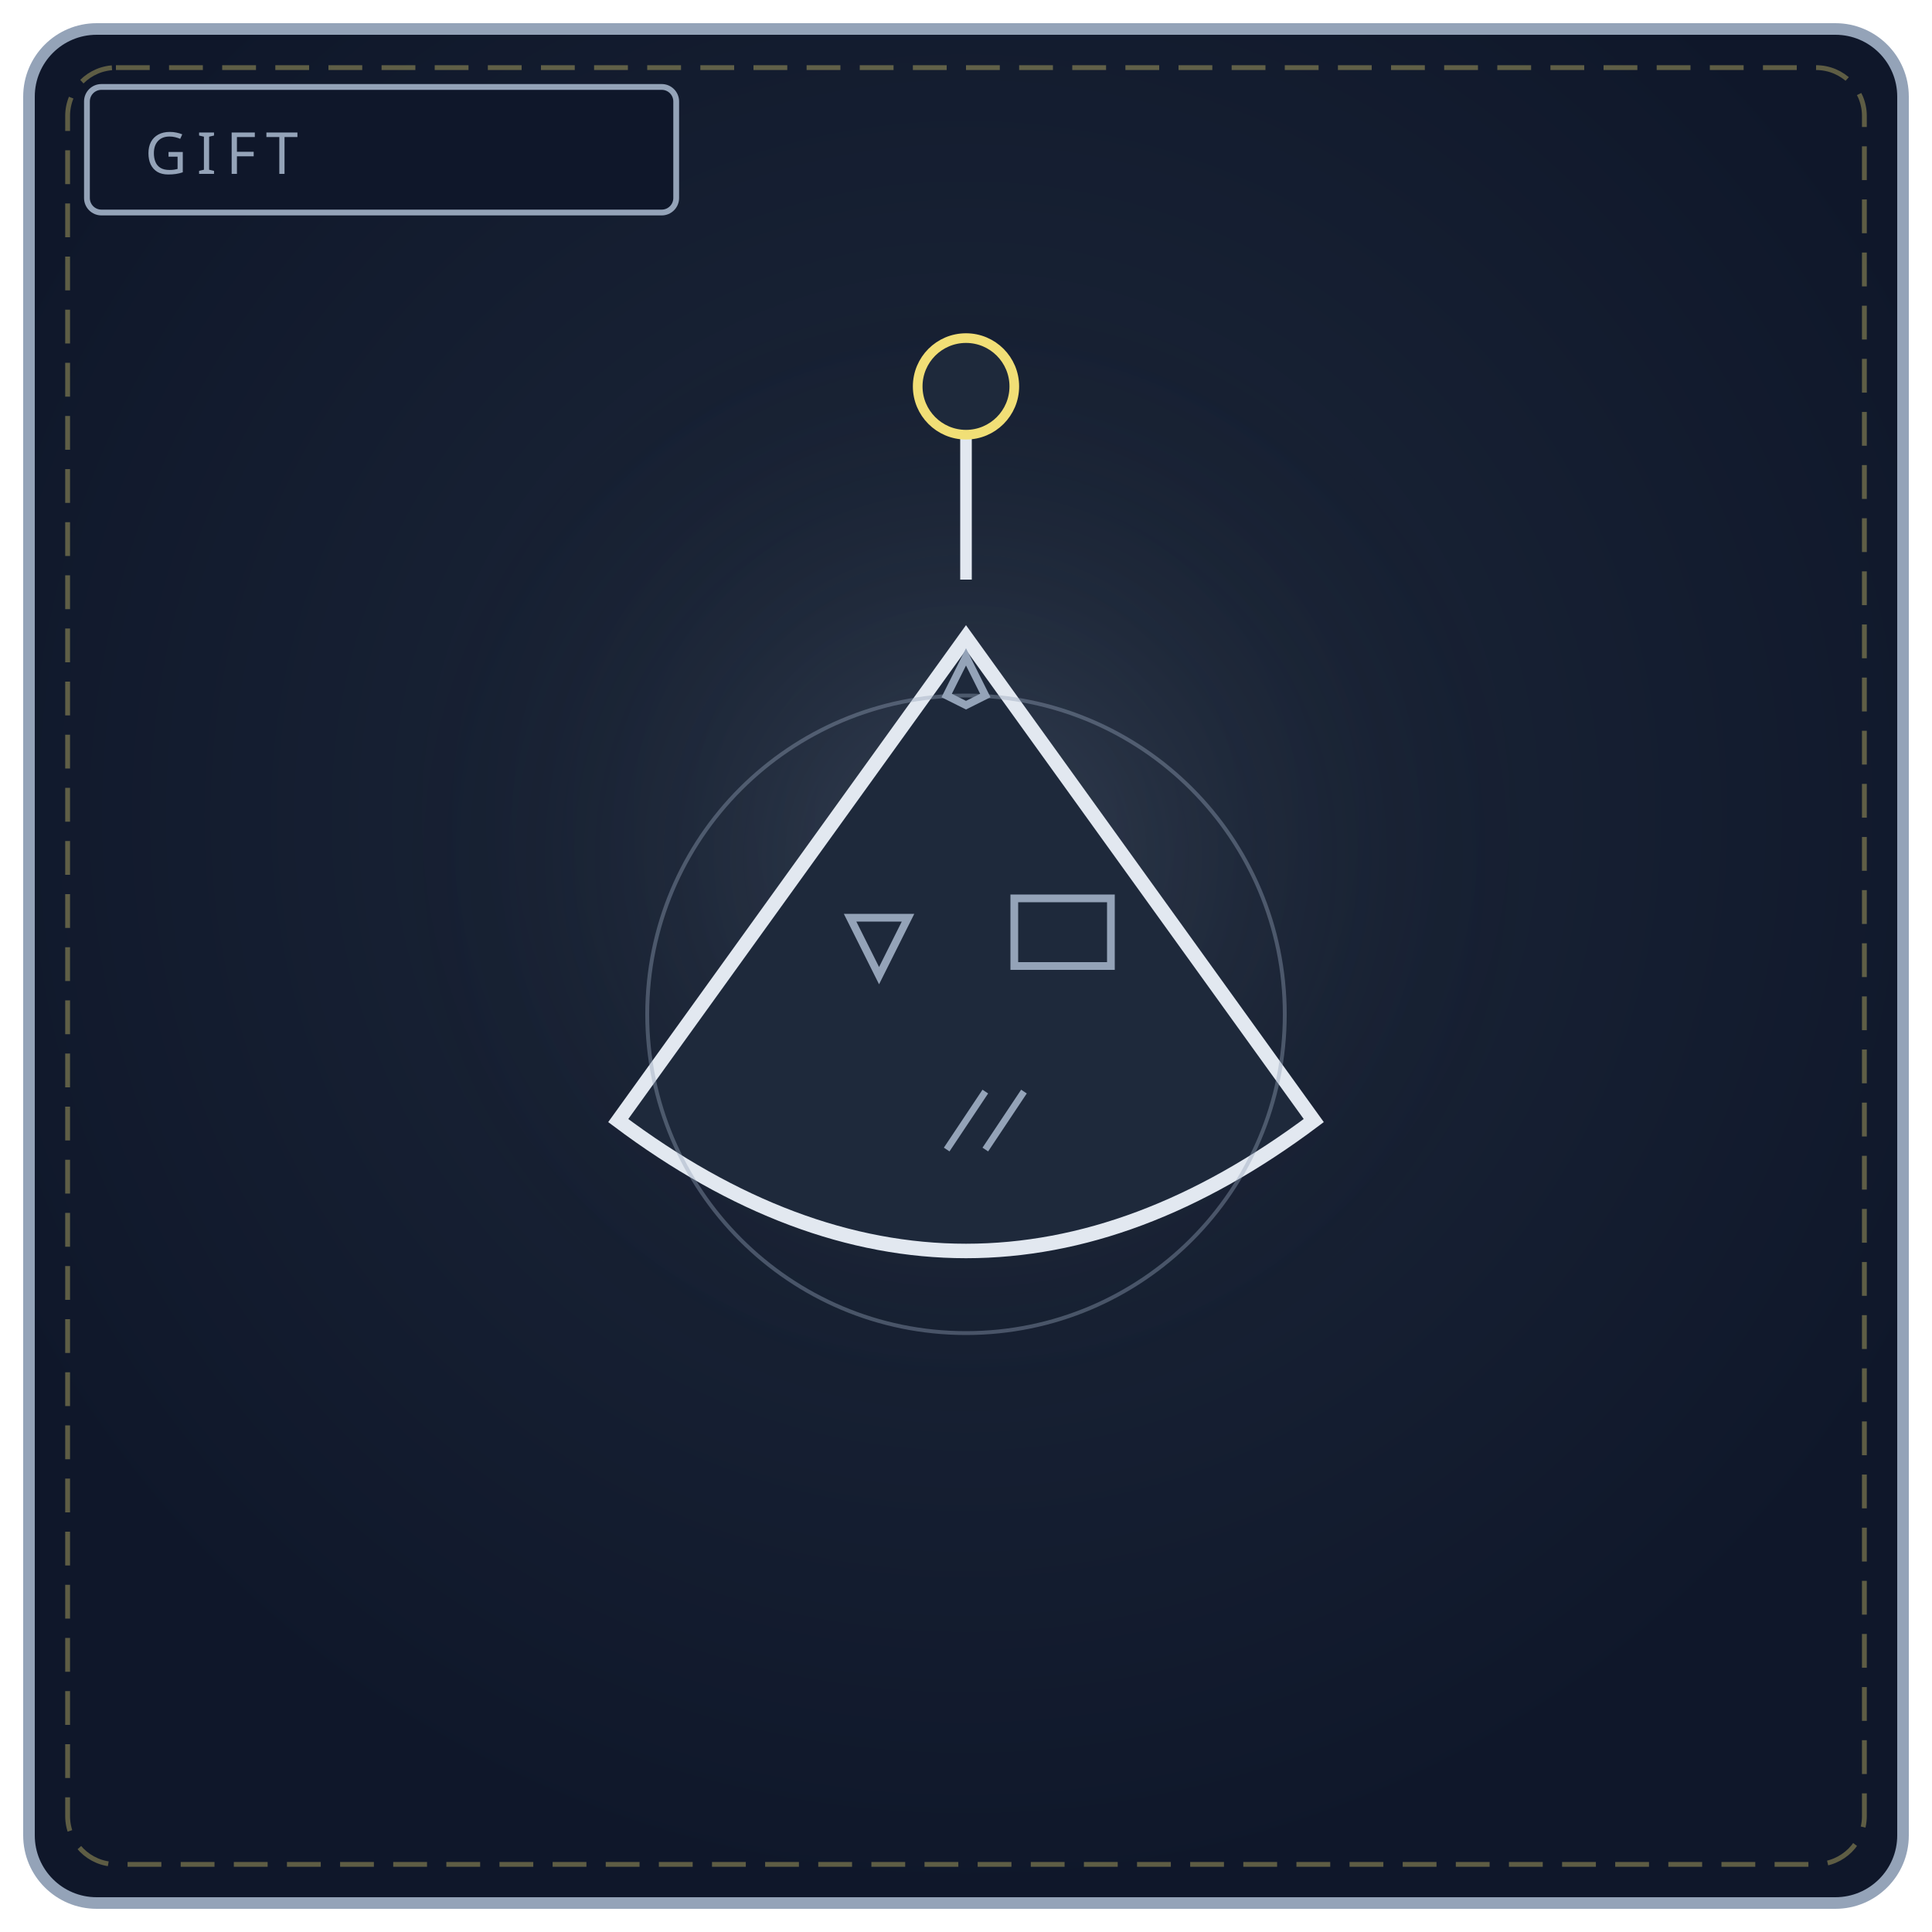
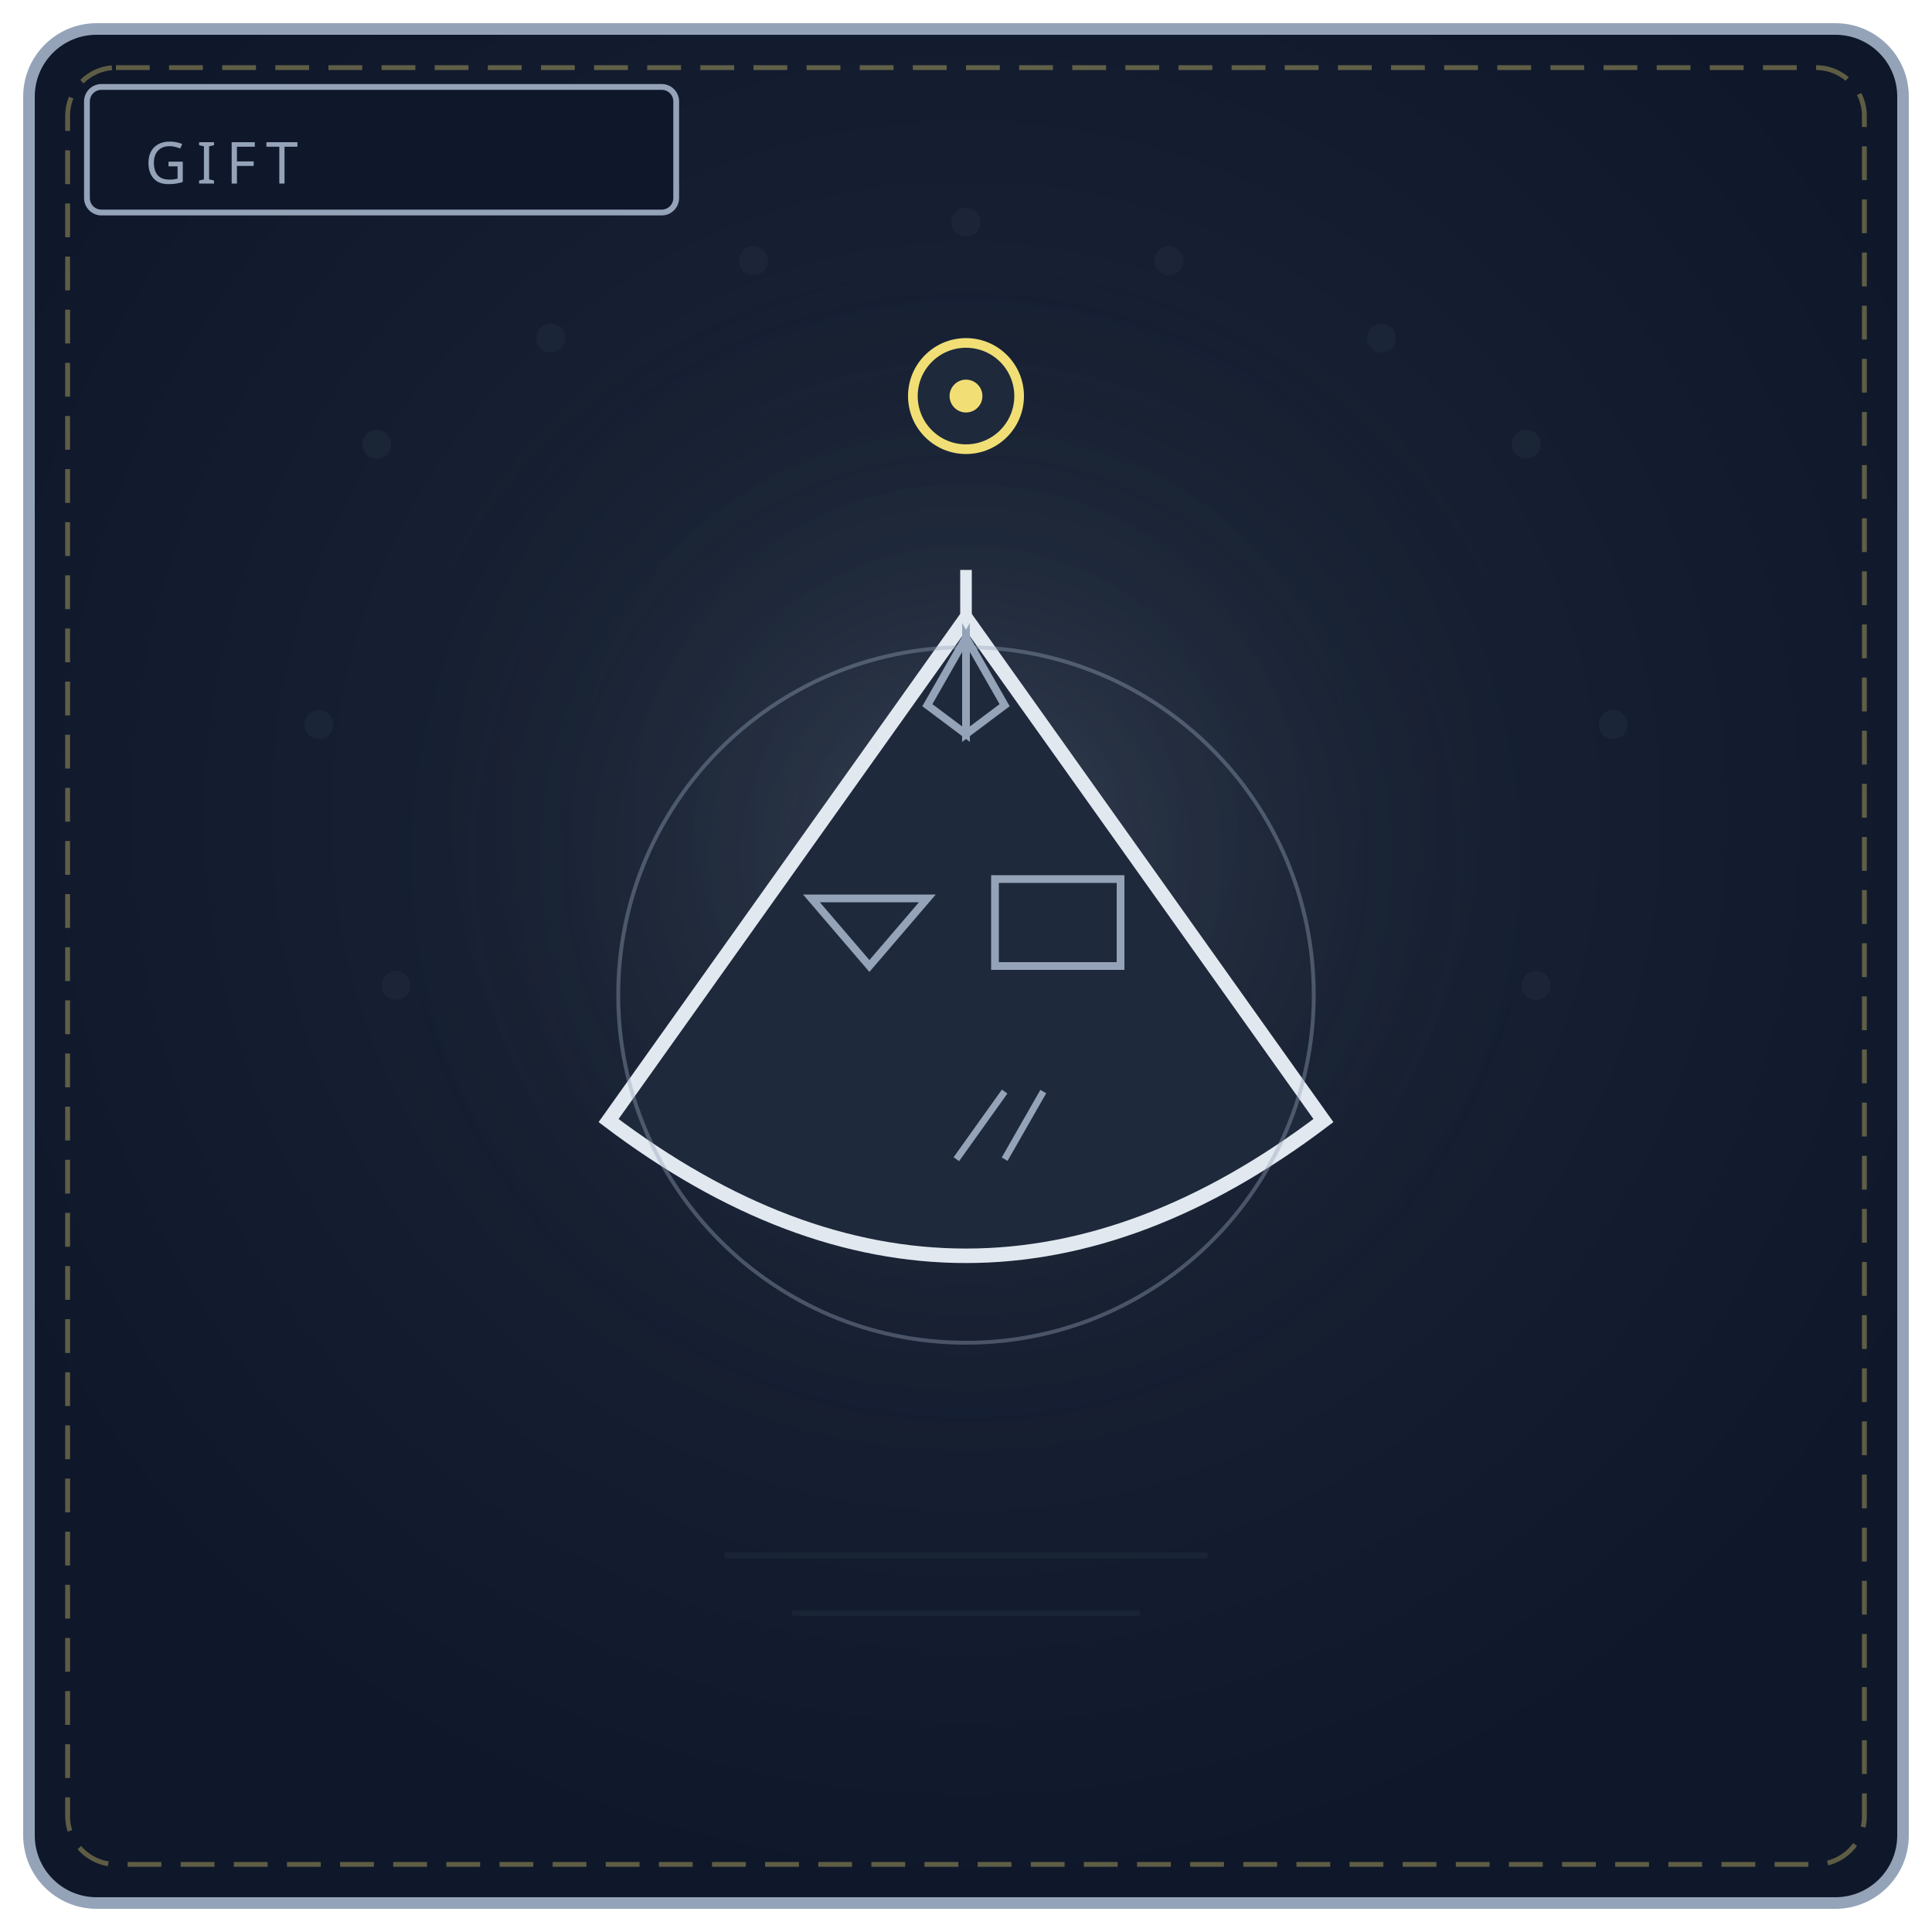
<svg xmlns="http://www.w3.org/2000/svg" viewBox="0 0 400 400" width="100%" height="100%" role="img" aria-label="THE ABSOLUTE VERDICT">
  <defs>
    <radialGradient id="bg010" cx="50%" cy="42%" r="58%">
      <stop offset="0%" stop-color="#1e293b" />
      <stop offset="100%" stop-color="#0f172a" />
    </radialGradient>
-     <radialGradient id="g0010b" cx="50%" cy="46%" r="46%">
+     <radialGradient id="g0010" cx="50%" cy="46%" r="50%">
      <stop offset="0%" stop-color="#94a3b8" stop-opacity=".2" />
      <stop offset="100%" stop-color="#000" stop-opacity="0" />
    </radialGradient>
  </defs>
  <rect x="6" y="6" width="388" height="388" rx="14" fill="url(#bg010)" stroke="#94a3b8" stroke-width="2.4" />
  <rect x="14" y="14" width="372" height="372" rx="10" fill="none" stroke="#f1df76" stroke-width="1" stroke-dasharray="7 4" opacity=".35" />
-   <circle cx="200" cy="188" r="132" fill="url(#g0010b)" />
+   <circle cx="200" cy="188" r="132" fill="url(#g0010)" />
  <rect x="18" y="18" width="122" height="26" rx="3" fill="#0f172a" stroke="#94a3b8" stroke-width="1.2" />
-   <text x="30" y="36" fill="#94a3b8" font-family="Impact, Arial Black, sans-serif" font-size="12" letter-spacing="2">GIFT</text>
-   <path d="M200 84 L200 120" stroke="#e2e8f0" stroke-width="2.4" />
-   <circle cx="200" cy="80" r="10" fill="#1e293b" stroke="#f1df76" stroke-width="2" />
-   <path d="M200 132 L272 232 Q200 286 128 232 Z" fill="#1e293b" stroke="#e2e8f0" stroke-width="3" />
-   <path d="M200 136 L196 144 L200 146 L204 144 Z" fill="none" stroke="#94a3b8" stroke-width="1.6" />
-   <path d="M176 190 L188 190 L182 202 Z" fill="none" stroke="#94a3b8" stroke-width="1.6" />
-   <rect x="210" y="186" width="20" height="14" fill="none" stroke="#94a3b8" stroke-width="1.6" />
-   <path d="M204 226 L196 238 M212 226 L204 238" stroke="#94a3b8" stroke-width="1.4" />
-   <circle cx="200" cy="210" r="66" fill="none" stroke="#94a3b8" stroke-width=".8" opacity=".4" />
+   <text x="30" y="38" fill="#94a3b8" font-family="Impact, Arial Black, sans-serif" font-size="12" letter-spacing="2">GIFT</text>
+   <g fill="#1e293b" opacity=".6">
+     <circle cx="78" cy="92" r="3" />
+     <circle cx="114" cy="70" r="3" />
+     <circle cx="156" cy="54" r="3" />
+     <circle cx="200" cy="46" r="3" />
+     <circle cx="242" cy="54" r="3" />
+     <circle cx="286" cy="70" r="3" />
+     <circle cx="316" cy="92" r="3" />
+     <circle cx="66" cy="150" r="3" />
+     <circle cx="334" cy="150" r="3" />
+     <circle cx="82" cy="204" r="3" />
+     <circle cx="318" cy="204" r="3" />
+   </g>
+   <path d="M200 128 L200 118" stroke="#e2e8f0" stroke-width="2.4" />
+   <circle cx="200" cy="82" r="11" fill="#1e293b" stroke="#f1df76" stroke-width="2" />
+   <circle cx="200" cy="82" r="3.4" fill="#f1df76" />
+   <path d="M200 128 L274 232 Q200 288 126 232 Z" fill="#1e293b" stroke="#e2e8f0" stroke-width="3" />
+   <path d="M200 132 L200 152 L192 146 Z M200 132 L200 152 L208 146 Z" fill="none" stroke="#94a3b8" stroke-width="1.6" />
+   <path d="M168 186 L192 186 L180 200 Z" fill="none" stroke="#94a3b8" stroke-width="1.6" />
+   <rect x="206" y="182" width="26" height="18" fill="none" stroke="#94a3b8" stroke-width="1.6" />
+   <path d="M208 226 L198 240 M216 226 L208 240" stroke="#94a3b8" stroke-width="1.4" />
+   <path d="M188 252 L212 252" stroke="#1e293b" stroke-width="1.4" opacity=".7" />
+   <circle cx="200" cy="206" r="72" fill="none" stroke="#94a3b8" stroke-width=".8" opacity=".4" />
+   <path d="M150 322 L250 322 M164 334 L236 334" stroke="#1e293b" stroke-width="1.2" opacity=".55" />
</svg>
